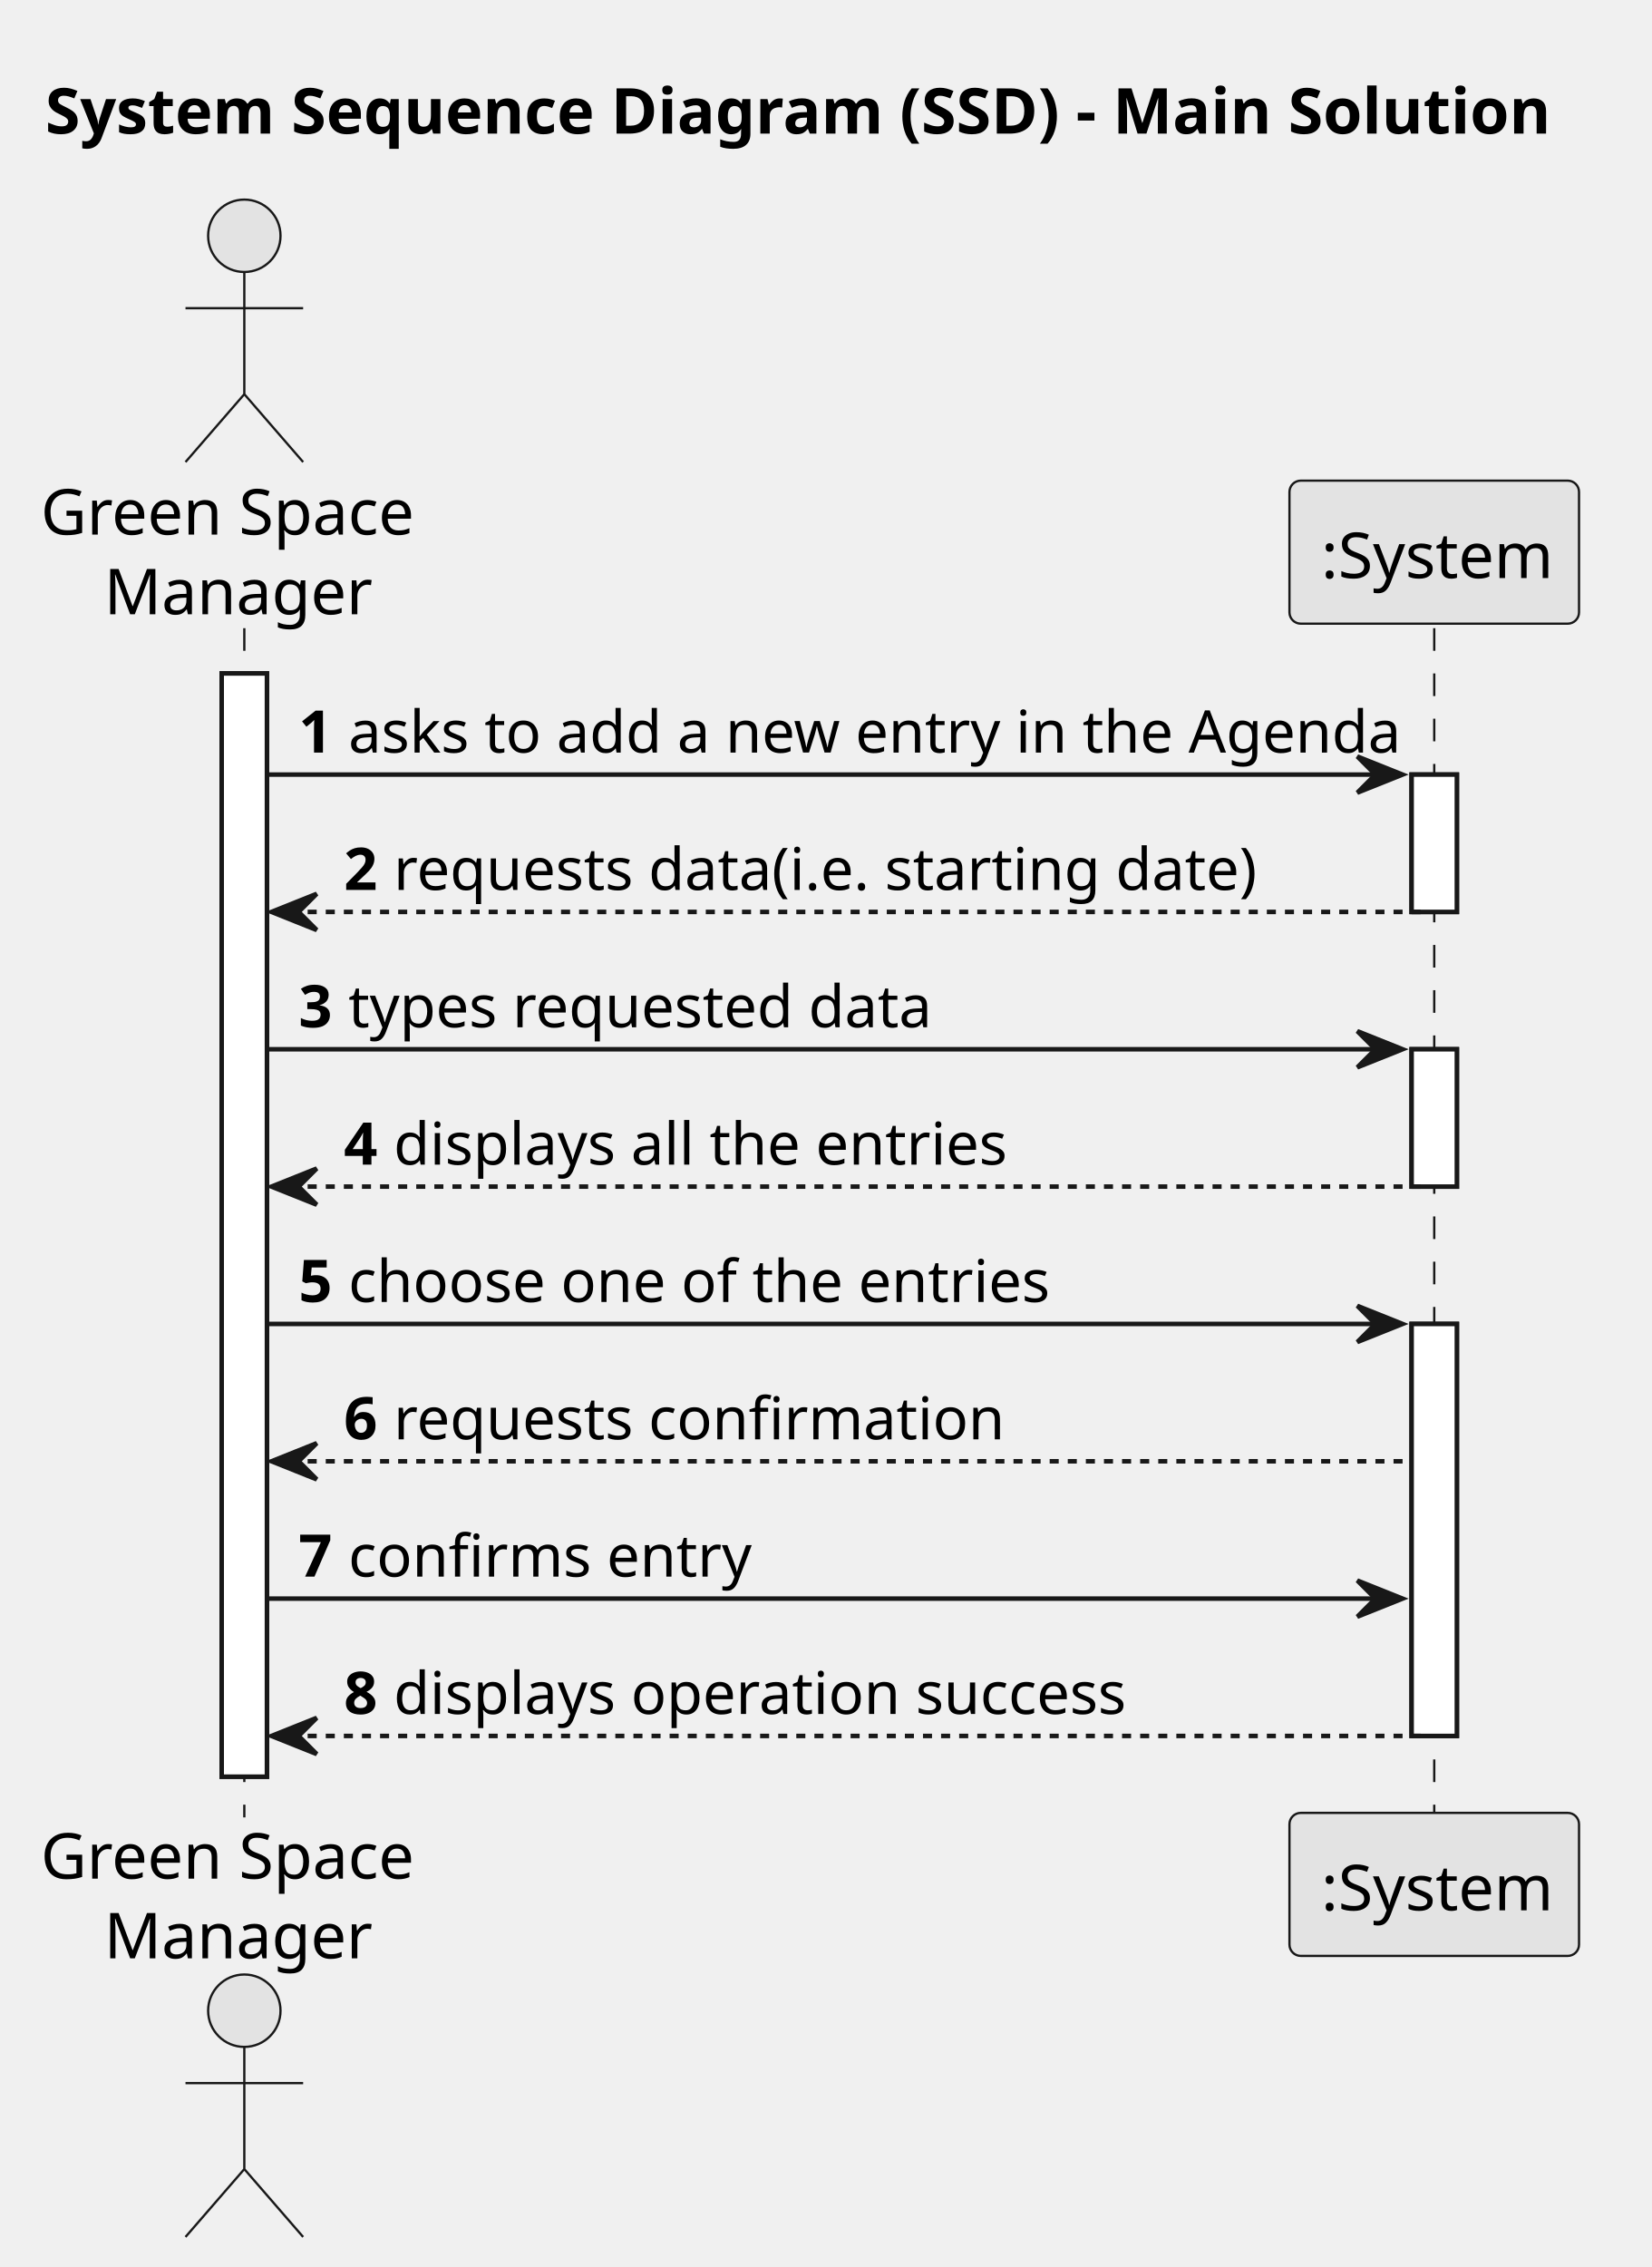
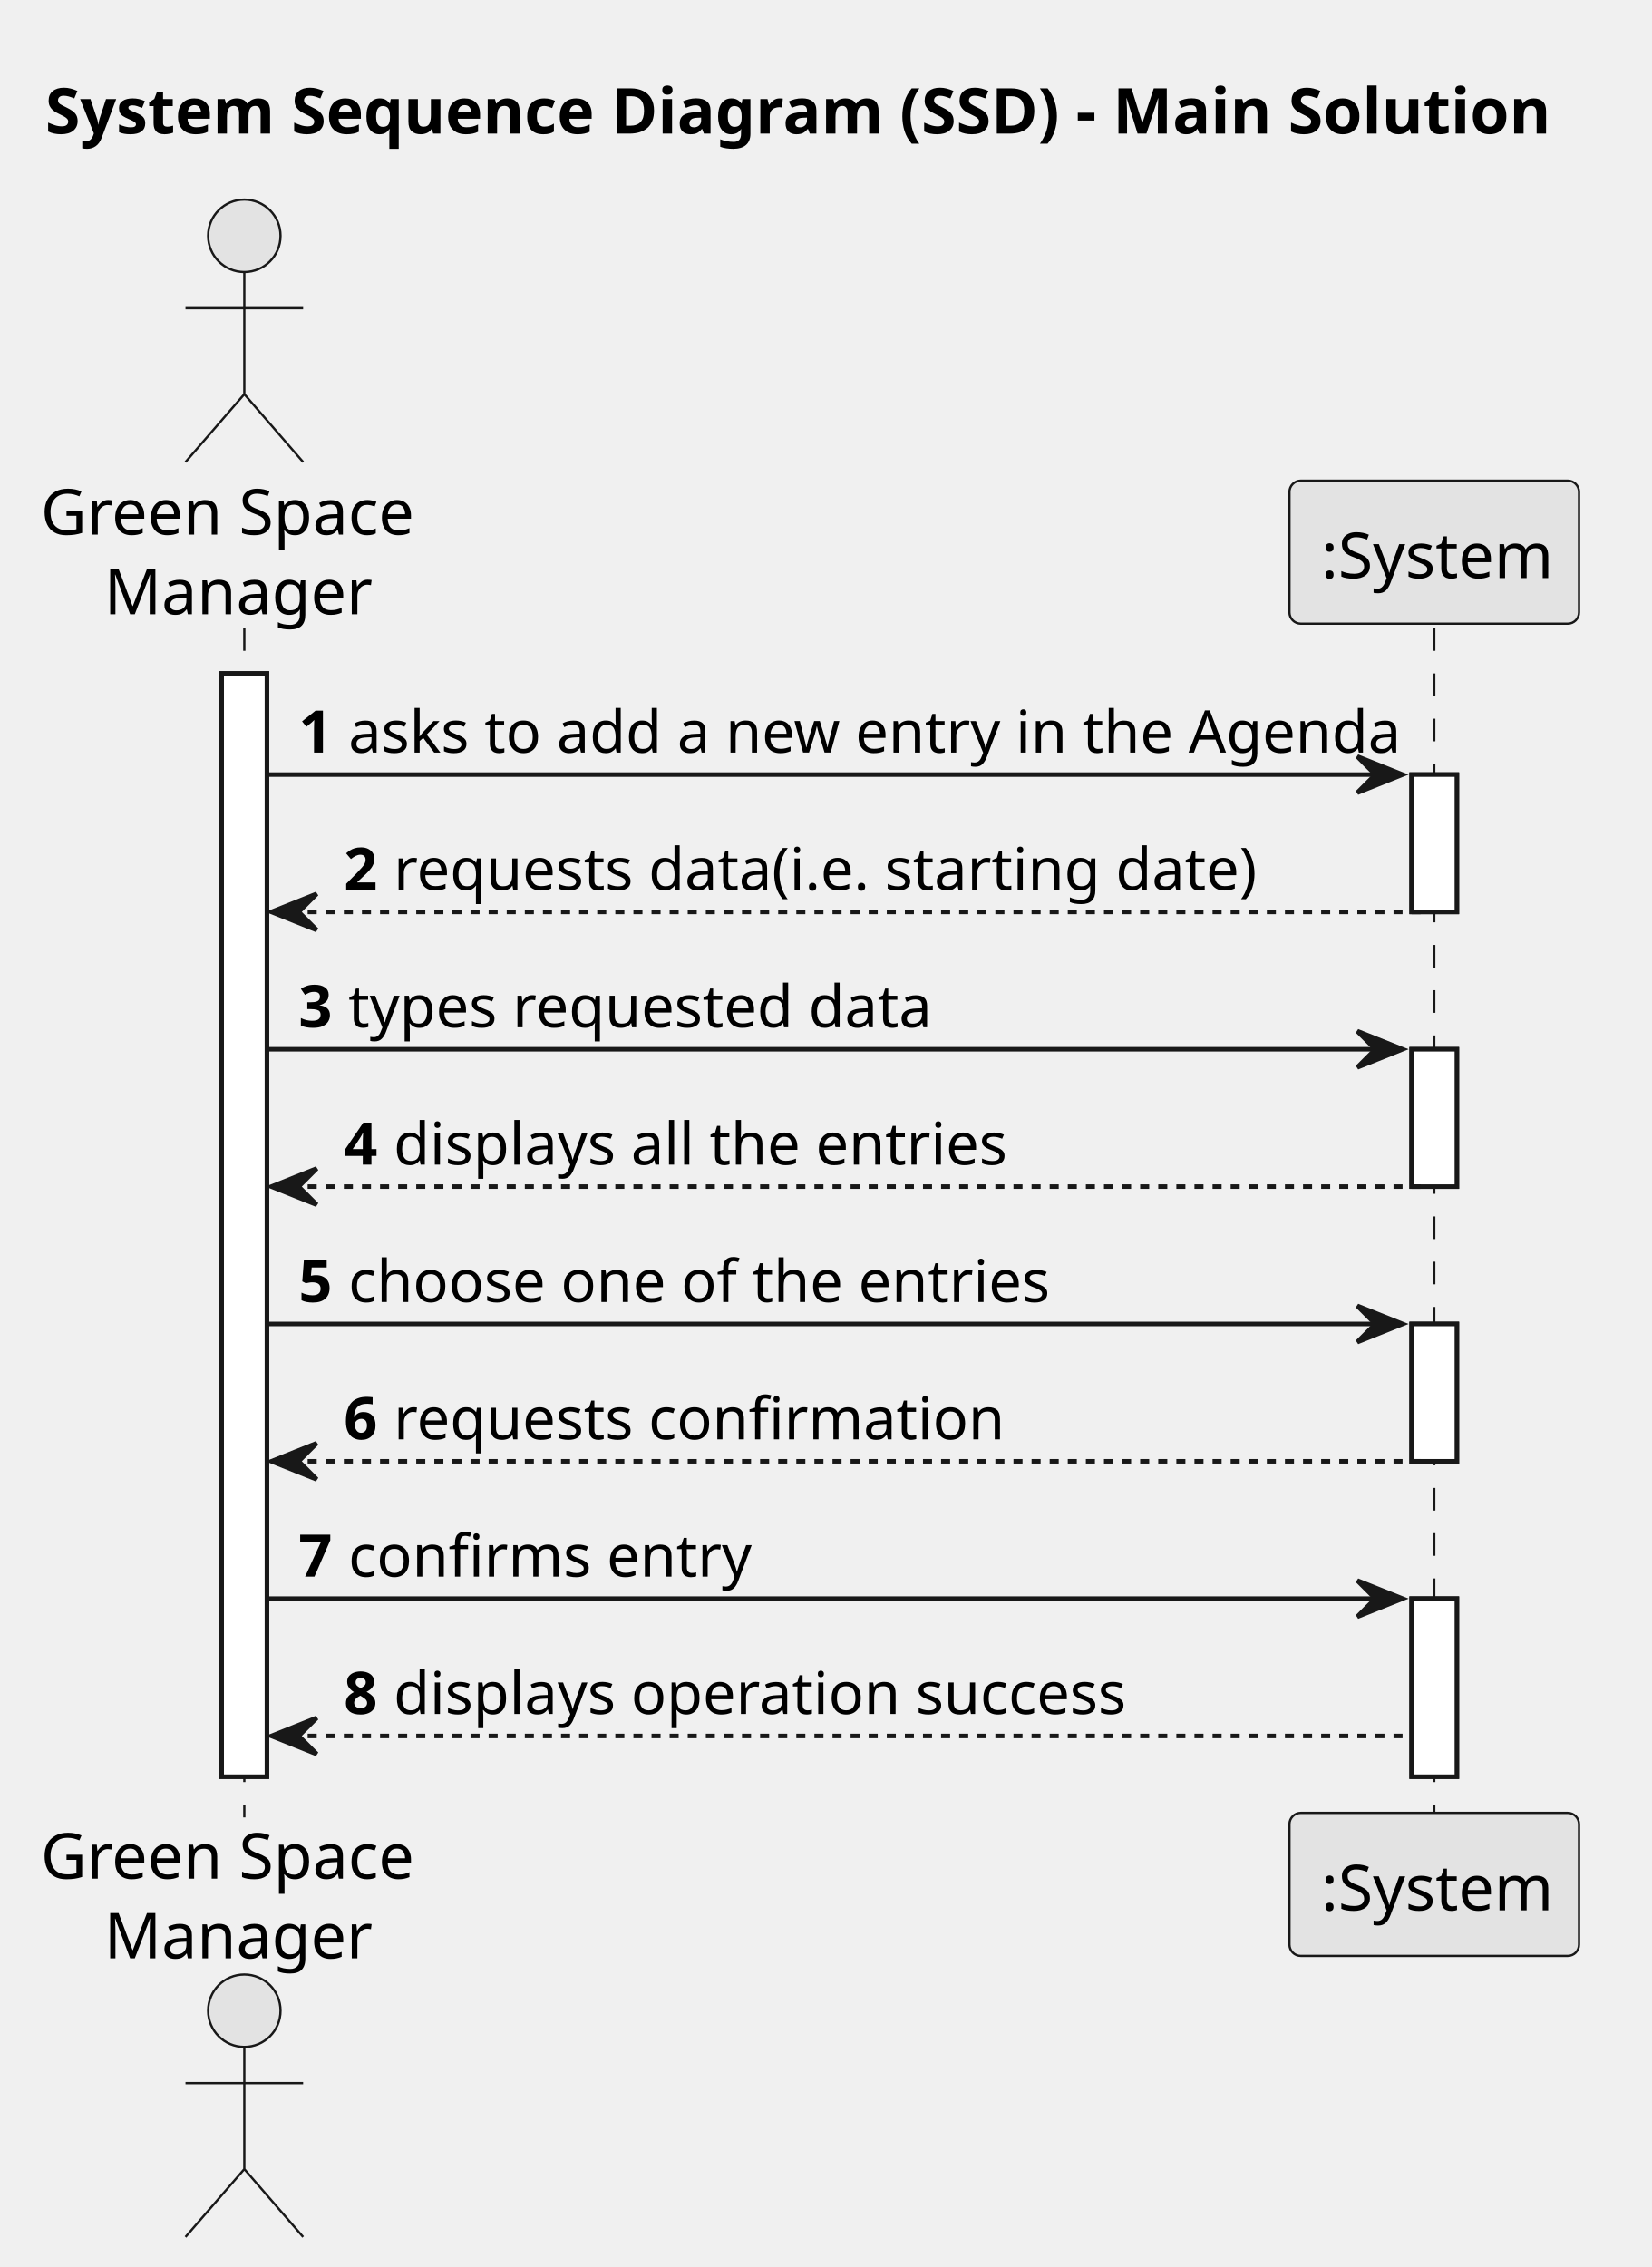
<svg xmlns="http://www.w3.org/2000/svg" contentStyleType="text/css" height="501px" preserveAspectRatio="none" style="width:365px;height:501px;background:#FFFFFF;" version="1.1" viewBox="0 0 365 501" width="365px" zoomAndPan="magnify">
  <defs />
  <g>
    <text fill="#000000" font-family="sans-serif" font-size="14" font-weight="bold" lengthAdjust="spacing" textLength="337" x="10" y="29.533">System Sequence Diagram (SSD) - Main Solution</text>
    <rect fill="#FFFFFF" height="243.812" style="stroke:#181818;stroke-width:1.0;" width="10" x="49" y="148.828" />
    <rect fill="#FFFFFF" height="30.352" style="stroke:#181818;stroke-width:1.0;" width="10" x="312" y="171.18" />
    <rect fill="#FFFFFF" height="30.352" style="stroke:#181818;stroke-width:1.0;" width="10" x="312" y="231.883" />
-     <rect fill="#FFFFFF" height="91.055" style="stroke:#181818;stroke-width:1.0;" width="10" x="312" y="292.586" />
+     <rect fill="#FFFFFF" height="30.352" style="stroke:#181818;stroke-width:1.0;" width="10" x="312" y="292.586" />
+     <rect fill="#FFFFFF" height="39.352" style="stroke:#181818;stroke-width:1.0;" width="10" x="312" y="353.289" />
    <line style="stroke:#181818;stroke-width:0.5;stroke-dasharray:5.0,5.0;" x1="54" x2="54" y1="138.828" y2="401.641" />
    <line style="stroke:#181818;stroke-width:0.5;stroke-dasharray:5.0,5.0;" x1="317" x2="317" y1="138.828" y2="401.641" />
    <text fill="#000000" font-family="sans-serif" font-size="14" lengthAdjust="spacing" textLength="84" x="9" y="118.143">Green Space</text>
    <text fill="#000000" font-family="sans-serif" font-size="14" lengthAdjust="spacing" textLength="56" x="23" y="135.752">Manager</text>
    <ellipse cx="54" cy="52.109" fill="#E3E3E3" rx="8" ry="8" style="stroke:#181818;stroke-width:0.5;" />
    <path d="M54,60.109 L54,87.109 M41,68.109 L67,68.109 M54,87.109 L41,102.109 M54,87.109 L67,102.109 " fill="none" style="stroke:#181818;stroke-width:0.5;" />
    <text fill="#000000" font-family="sans-serif" font-size="14" lengthAdjust="spacing" textLength="84" x="9" y="415.174">Green Space</text>
    <text fill="#000000" font-family="sans-serif" font-size="14" lengthAdjust="spacing" textLength="56" x="23" y="432.783">Manager</text>
    <ellipse cx="54" cy="444.359" fill="#E3E3E3" rx="8" ry="8" style="stroke:#181818;stroke-width:0.5;" />
    <path d="M54,452.359 L54,479.359 M41,460.359 L67,460.359 M54,479.359 L41,494.359 M54,479.359 L67,494.359 " fill="none" style="stroke:#181818;stroke-width:0.5;" />
    <rect fill="#E3E3E3" height="31.609" rx="2.5" ry="2.5" style="stroke:#181818;stroke-width:0.5;" width="64" x="285" y="106.219" />
    <text fill="#000000" font-family="sans-serif" font-size="14" lengthAdjust="spacing" textLength="50" x="292" y="127.752">:System</text>
    <rect fill="#E3E3E3" height="31.609" rx="2.5" ry="2.5" style="stroke:#181818;stroke-width:0.5;" width="64" x="285" y="400.641" />
    <text fill="#000000" font-family="sans-serif" font-size="14" lengthAdjust="spacing" textLength="50" x="292" y="422.174">:System</text>
    <rect fill="#FFFFFF" height="243.812" style="stroke:#181818;stroke-width:1.0;" width="10" x="49" y="148.828" />
    <rect fill="#FFFFFF" height="30.352" style="stroke:#181818;stroke-width:1.0;" width="10" x="312" y="171.18" />
    <rect fill="#FFFFFF" height="30.352" style="stroke:#181818;stroke-width:1.0;" width="10" x="312" y="231.883" />
-     <rect fill="#FFFFFF" height="91.055" style="stroke:#181818;stroke-width:1.0;" width="10" x="312" y="292.586" />
+     <rect fill="#FFFFFF" height="30.352" style="stroke:#181818;stroke-width:1.0;" width="10" x="312" y="292.586" />
+     <rect fill="#FFFFFF" height="39.352" style="stroke:#181818;stroke-width:1.0;" width="10" x="312" y="353.289" />
    <polygon fill="#181818" points="300,167.18,310,171.18,300,175.18,304,171.18" style="stroke:#181818;stroke-width:1.0;" />
    <line style="stroke:#181818;stroke-width:1.0;" x1="59" x2="306" y1="171.18" y2="171.18" />
    <text fill="#000000" font-family="sans-serif" font-size="13" font-weight="bold" lengthAdjust="spacing" textLength="7" x="66" y="166.323">1</text>
    <text fill="#000000" font-family="sans-serif" font-size="13" lengthAdjust="spacing" textLength="223" x="77" y="166.323">asks to add a new entry in the Agenda</text>
    <polygon fill="#181818" points="70,197.531,60,201.531,70,205.531,66,201.531" style="stroke:#181818;stroke-width:1.0;" />
    <line style="stroke:#181818;stroke-width:1.0;stroke-dasharray:2.0,2.0;" x1="64" x2="316" y1="201.531" y2="201.531" />
    <text fill="#000000" font-family="sans-serif" font-size="13" font-weight="bold" lengthAdjust="spacing" textLength="7" x="76" y="196.675">2</text>
    <text fill="#000000" font-family="sans-serif" font-size="13" lengthAdjust="spacing" textLength="181" x="87" y="196.675">requests data(i.e. starting date)</text>
    <polygon fill="#181818" points="300,227.883,310,231.883,300,235.883,304,231.883" style="stroke:#181818;stroke-width:1.0;" />
    <line style="stroke:#181818;stroke-width:1.0;" x1="59" x2="306" y1="231.883" y2="231.883" />
    <text fill="#000000" font-family="sans-serif" font-size="13" font-weight="bold" lengthAdjust="spacing" textLength="7" x="66" y="227.026">3</text>
    <text fill="#000000" font-family="sans-serif" font-size="13" lengthAdjust="spacing" textLength="122" x="77" y="227.026">types requested data</text>
    <polygon fill="#181818" points="70,258.234,60,262.234,70,266.234,66,262.234" style="stroke:#181818;stroke-width:1.0;" />
    <line style="stroke:#181818;stroke-width:1.0;stroke-dasharray:2.0,2.0;" x1="64" x2="316" y1="262.234" y2="262.234" />
    <text fill="#000000" font-family="sans-serif" font-size="13" font-weight="bold" lengthAdjust="spacing" textLength="7" x="76" y="257.378">4</text>
    <text fill="#000000" font-family="sans-serif" font-size="13" lengthAdjust="spacing" textLength="130" x="87" y="257.378">displays all the entries</text>
    <polygon fill="#181818" points="300,288.586,310,292.586,300,296.586,304,292.586" style="stroke:#181818;stroke-width:1.0;" />
    <line style="stroke:#181818;stroke-width:1.0;" x1="59" x2="306" y1="292.586" y2="292.586" />
    <text fill="#000000" font-family="sans-serif" font-size="13" font-weight="bold" lengthAdjust="spacing" textLength="7" x="66" y="287.729">5</text>
    <text fill="#000000" font-family="sans-serif" font-size="13" lengthAdjust="spacing" textLength="146" x="77" y="287.729">choose one of the entries</text>
    <polygon fill="#181818" points="70,318.938,60,322.938,70,326.938,66,322.938" style="stroke:#181818;stroke-width:1.0;" />
-     <line style="stroke:#181818;stroke-width:1.0;stroke-dasharray:2.0,2.0;" x1="64" x2="311" y1="322.938" y2="322.938" />
+     <line style="stroke:#181818;stroke-width:1.0;stroke-dasharray:2.0,2.0;" x1="64" x2="316" y1="322.938" y2="322.938" />
    <text fill="#000000" font-family="sans-serif" font-size="13" font-weight="bold" lengthAdjust="spacing" textLength="7" x="76" y="318.081">6</text>
    <text fill="#000000" font-family="sans-serif" font-size="13" lengthAdjust="spacing" textLength="124" x="87" y="318.081">requests confirmation</text>
    <polygon fill="#181818" points="300,349.289,310,353.289,300,357.289,304,353.289" style="stroke:#181818;stroke-width:1.0;" />
    <line style="stroke:#181818;stroke-width:1.0;" x1="59" x2="306" y1="353.289" y2="353.289" />
    <text fill="#000000" font-family="sans-serif" font-size="13" font-weight="bold" lengthAdjust="spacing" textLength="7" x="66" y="348.433">7</text>
    <text fill="#000000" font-family="sans-serif" font-size="13" lengthAdjust="spacing" textLength="82" x="77" y="348.433">confirms entry</text>
    <polygon fill="#181818" points="70,379.641,60,383.641,70,387.641,66,383.641" style="stroke:#181818;stroke-width:1.0;" />
-     <line style="stroke:#181818;stroke-width:1.0;stroke-dasharray:2.0,2.0;" x1="64" x2="316" y1="383.641" y2="383.641" />
+     <line style="stroke:#181818;stroke-width:1.0;stroke-dasharray:2.0,2.0;" x1="64" x2="311" y1="383.641" y2="383.641" />
    <text fill="#000000" font-family="sans-serif" font-size="13" font-weight="bold" lengthAdjust="spacing" textLength="7" x="76" y="378.784">8</text>
    <text fill="#000000" font-family="sans-serif" font-size="13" lengthAdjust="spacing" textLength="158" x="87" y="378.784">displays operation success</text>
  </g>
</svg>
